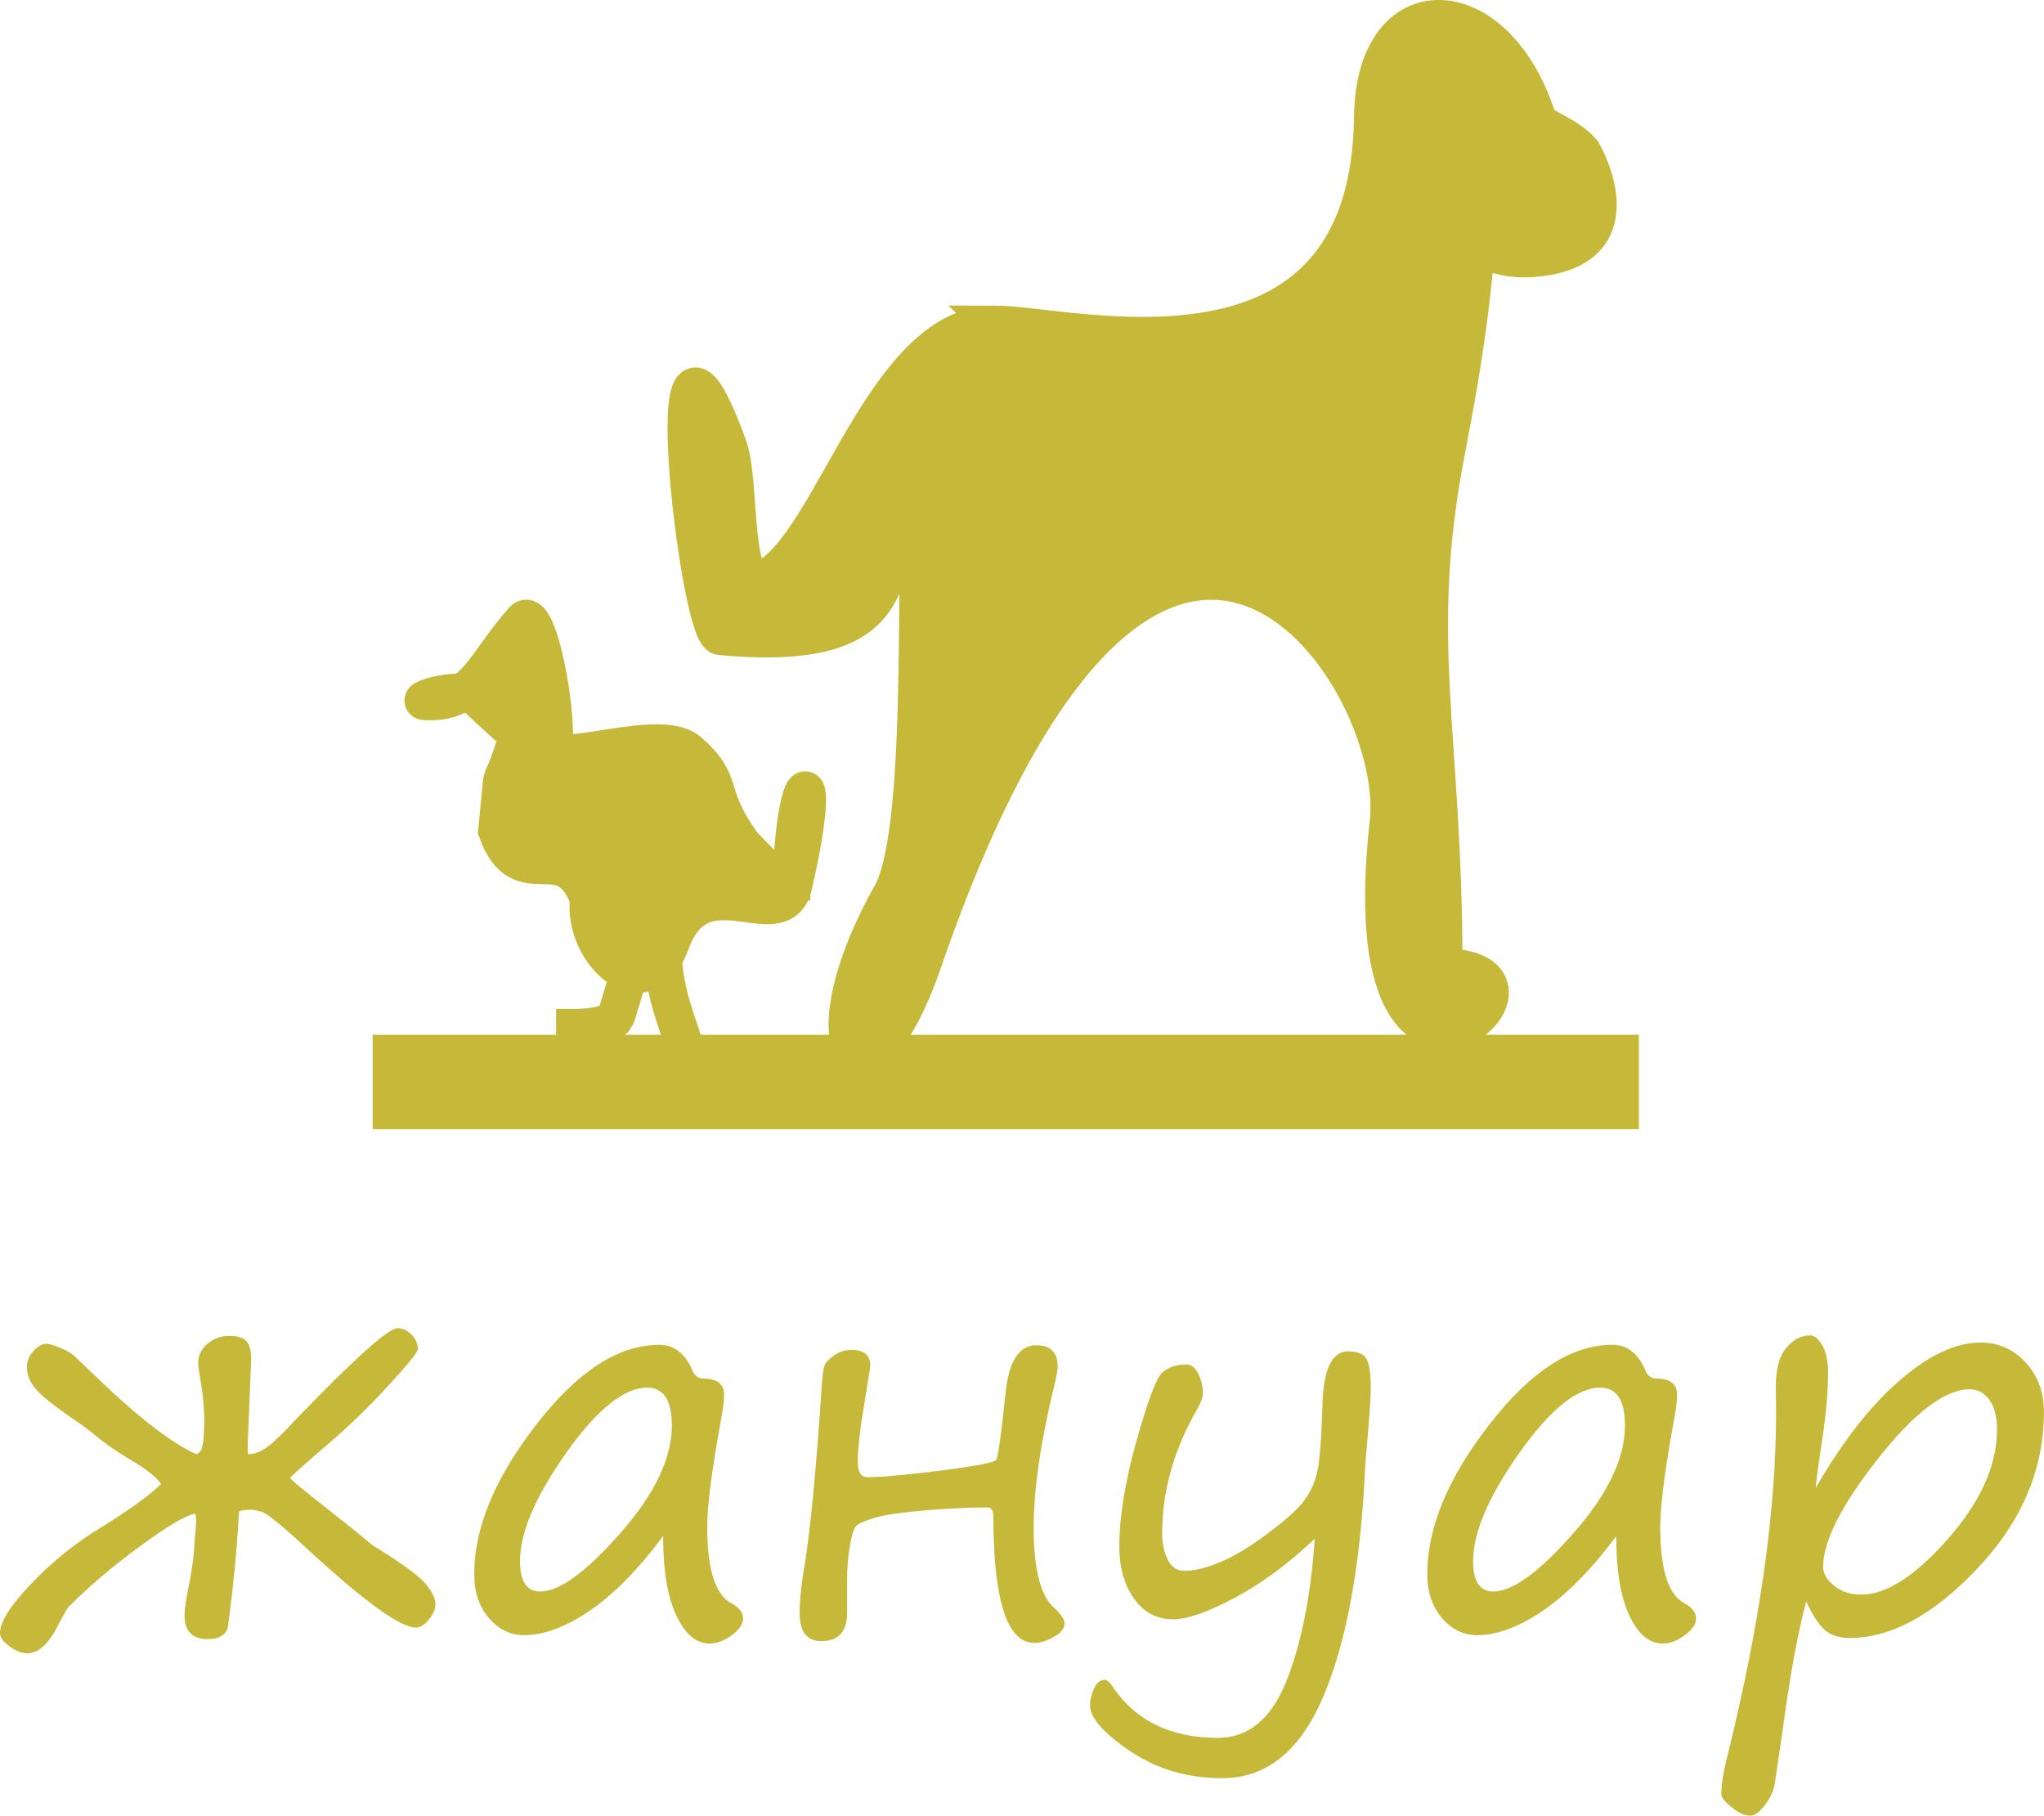
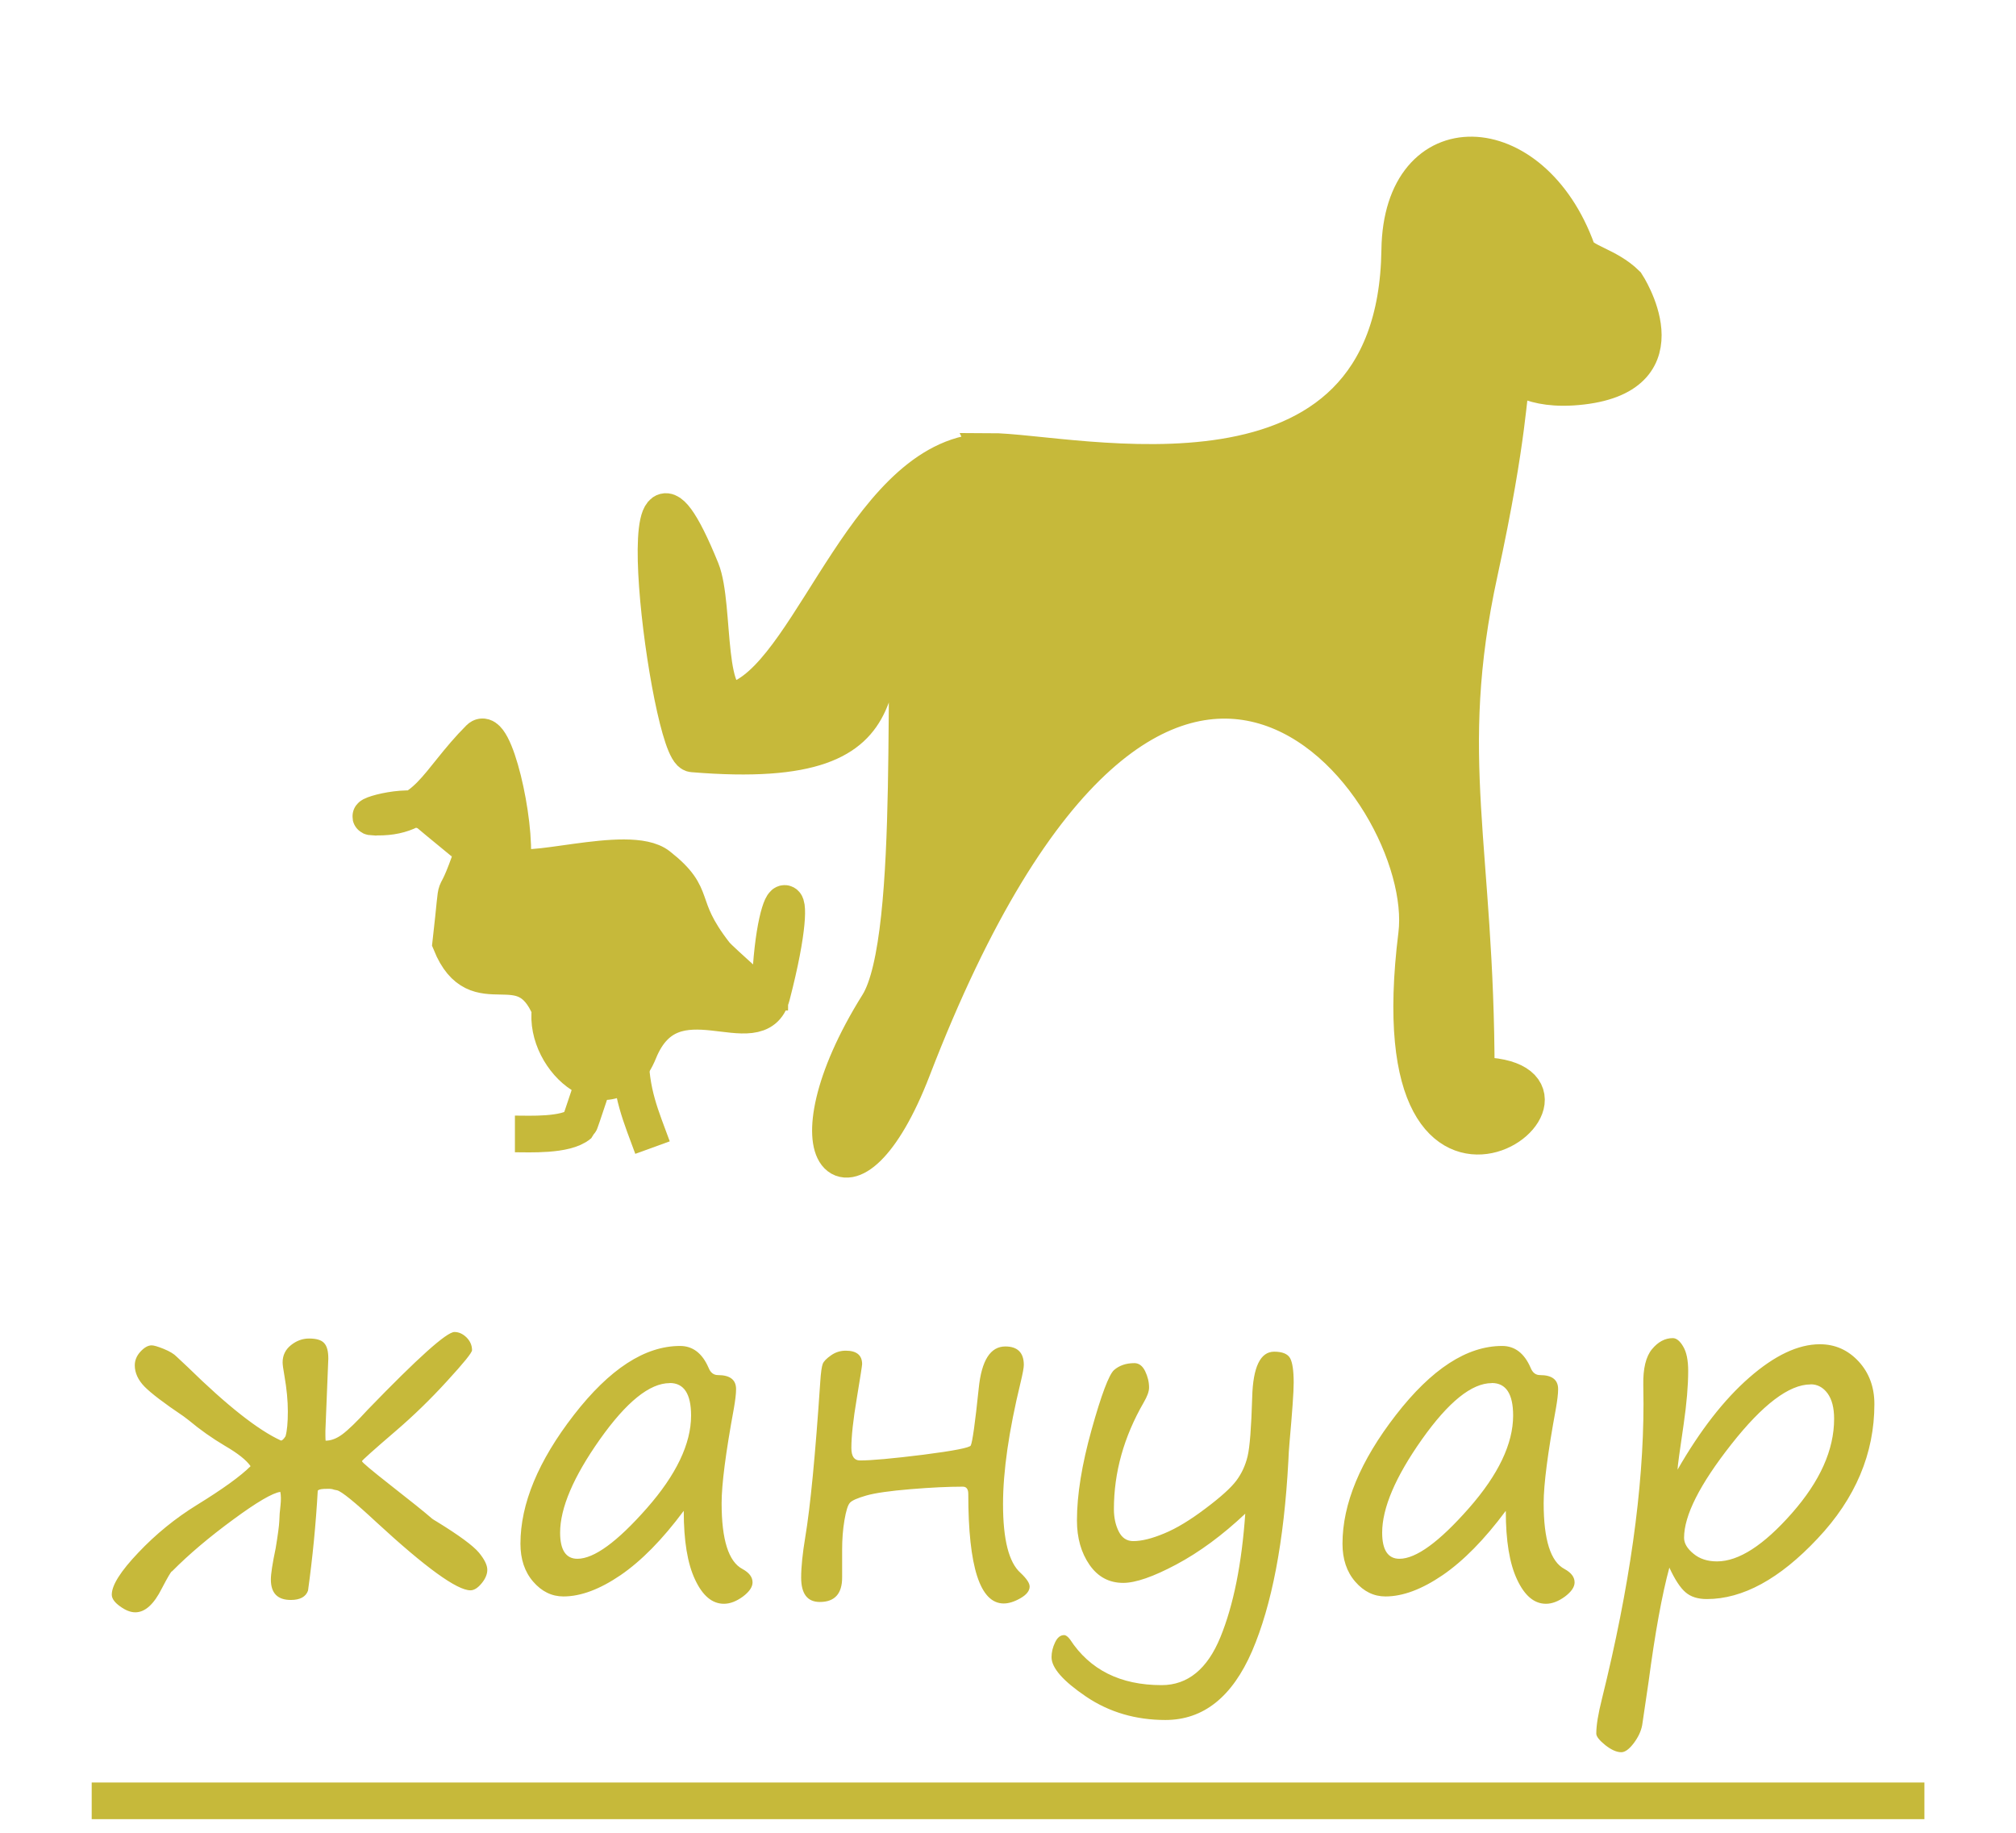
- <svg xmlns="http://www.w3.org/2000/svg" xml:space="preserve" width="10.821mm" height="9.612mm" version="1.1" style="shape-rendering:geometricPrecision; text-rendering:geometricPrecision; image-rendering:optimizeQuality; fill-rule:evenodd; clip-rule:evenodd" viewBox="0 0 226.53 201.22">
+ <svg xmlns="http://www.w3.org/2000/svg" xml:space="preserve" width="11mm" height="10mm" version="1.1" style="shape-rendering:geometricPrecision; text-rendering:geometricPrecision; image-rendering:optimizeQuality; fill-rule:evenodd; clip-rule:evenodd" viewBox="0 0 200.73 182.48">
  <defs>
    <style type="text/css">
   
-     .str0 {stroke:#C6B93A;stroke-width:10.47;stroke-miterlimit:22.926}
-     .str1 {stroke:#C6B93A;stroke-width:4.19;stroke-miterlimit:22.926}
+     .str0 {stroke:#C6B93A;stroke-width:3.65;stroke-miterlimit:22.926}
    .fil0 {fill:none}
    .fil1 {fill:#C6B93A}
    .fil2 {fill:#C6B93A;fill-rule:nonzero}
   
  </style>
  </defs>
  <g id="Layer_x0020_1">
-     <line class="fil0 str0" x1="41.3" y1="119.91" x2="181.63" y2="119.91" />
-     <path class="fil1 str1" d="M110.17 35.95c8.49,0 41.59,9.38 41.99,-23.01 0.18,-14.76 13.55,-14.18 18.15,0.03 0.43,1.34 3.1,1.7 5.05,3.86 0,0 6.05,10.3 -4.55,11.68 -11.28,1.48 -4.25,-10.72 -10.49,21.26 -4.15,21.25 -0.33,31.27 -0.33,57.44 15.88,0 -10.52,23.55 -6.1,-16.07 1.87,-16.73 -26.26,-58.03 -51.58,15.39 -6.24,18.1 -13.37,10.16 -3.51,-7.42 4.29,-7.65 2.2,-42.31 3.53,-48.03 -6.74,8.27 2.25,21.71 -22.5,19.42 -2.44,-0.23 -7.49,-43.97 0.87,-21.03 1.5,4.13 0.22,16.58 4.05,14.67 7.54,-3.77 13.19,-28.18 25.43,-28.18z" />
-     <path class="fil1 str1" d="M47.09 77.71c5.62,0.33 6.48,-4.04 10.91,-8.99 1.51,-1.68 3.81,9.53 3.36,14.24 0.64,1.95 11.91,-2.38 14.97,0.32 4.14,3.64 1.76,4.28 5.76,10.01 0.72,1.04 5.62,5.41 5.62,6.51 0,-14.94 3.77,-16.98 0.22,-1.71 -1.39,5.97 -10.16,-3.01 -13.58,6.36 -2.79,7.66 -9.81,1.1 -9.09,-4.81 -2.74,-7.37 -7.47,-0.12 -10.17,-7.54 0.97,-9.44 -0.09,-2.61 2.31,-10.56 -0.03,-0.06 -3.89,-3.57 -4.52,-4.18 -1.57,-1.52 -7.01,0.27 -5.79,0.35z" />
-     <path class="fil0 str1" d="M70.12 106.42c-0.06,0.27 -1.82,6.31 -1.92,6.41 -1.37,1.29 -5.1,1.07 -6.57,1.07" />
-     <path class="fil0 str1" d="M73.45 104.5c-0.05,4.68 1.12,7.46 2.27,10.97" />
-     <path class="fil2" d="M26.49 167.57c-0.25,4.38 -0.67,8.67 -1.26,12.88 -0.29,0.8 -1.03,1.2 -2.21,1.2 -1.72,0 -2.57,-0.88 -2.57,-2.63 0,-0.72 0.21,-2.06 0.62,-4.03 0.29,-1.71 0.44,-2.87 0.46,-3.49 0.02,-0.61 0.07,-1.29 0.15,-2.02 0.08,-0.73 0.07,-1.3 -0.03,-1.73 -0.99,0.13 -3.02,1.32 -6.07,3.56 -3.06,2.24 -5.68,4.45 -7.86,6.66l0 -0.03c-0.14,0.08 -0.57,0.81 -1.29,2.19 -1.04,2.06 -2.17,3.09 -3.42,3.09 -0.59,0 -1.24,-0.25 -1.94,-0.76 -0.71,-0.51 -1.07,-1 -1.07,-1.51 0,-1.21 1.14,-3.01 3.41,-5.39 2.26,-2.38 4.77,-4.43 7.52,-6.12 3.35,-2.06 5.65,-3.73 6.92,-4.99 -0.56,-0.8 -1.67,-1.66 -3.3,-2.62 -1.66,-0.98 -3.19,-2.06 -4.62,-3.27 -0.19,-0.16 -0.43,-0.34 -0.7,-0.53 -2.51,-1.7 -4.18,-2.96 -5,-3.81 -0.83,-0.85 -1.25,-1.76 -1.25,-2.73 0,-0.65 0.25,-1.24 0.73,-1.77 0.49,-0.53 0.97,-0.8 1.44,-0.8 0.29,0 0.82,0.15 1.57,0.47 0.76,0.31 1.31,0.64 1.63,0.99l1.43 1.35c5.05,4.95 9.04,8.1 11.98,9.43 0.15,0 0.35,-0.18 0.58,-0.55 0.2,-0.67 0.3,-1.72 0.3,-3.19 0,-1.36 -0.15,-2.89 -0.44,-4.59 -0.16,-0.87 -0.24,-1.45 -0.24,-1.72 0,-0.91 0.36,-1.65 1.07,-2.22 0.72,-0.57 1.48,-0.85 2.32,-0.85 0.96,0 1.61,0.2 1.96,0.59 0.36,0.39 0.53,1.05 0.53,1.98l-0.38 9.28 0 0.59c0,0.27 0.01,0.5 0.03,0.67 0.68,0 1.4,-0.26 2.14,-0.8 0.74,-0.54 1.84,-1.61 3.3,-3.2 6.41,-6.64 10.12,-9.96 11.13,-9.96 0.57,0 1.08,0.24 1.54,0.7 0.47,0.47 0.71,1.02 0.71,1.63 0,0.32 -1.07,1.64 -3.2,3.96 -2.13,2.33 -4.33,4.47 -6.59,6.41 -2.9,2.49 -4.35,3.79 -4.35,3.89 0,0.14 1.21,1.15 3.62,3.04 2.61,2.05 4.41,3.49 5.4,4.35 0.14,0.1 0.33,0.23 0.59,0.38 2.88,1.78 4.67,3.1 5.4,3.98 0.72,0.88 1.08,1.62 1.08,2.21 0,0.57 -0.24,1.15 -0.73,1.74 -0.49,0.59 -0.97,0.89 -1.43,0.89 -1.73,0 -5.75,-2.91 -12.06,-8.73 -2.8,-2.61 -4.5,-3.98 -5.08,-4.12 -0.26,-0.04 -0.45,-0.09 -0.59,-0.15 -0.2,-0.05 -0.55,-0.07 -1.06,-0.04 -0.5,0.03 -0.78,0.11 -0.82,0.25zm47 2.66c-2.72,3.66 -5.42,6.4 -8.08,8.24 -2.67,1.82 -5.12,2.74 -7.34,2.74 -1.49,0 -2.79,-0.63 -3.88,-1.89 -1.1,-1.27 -1.63,-2.89 -1.63,-4.89 0,-5.12 2.28,-10.63 6.86,-16.54 4.58,-5.91 9.12,-8.86 13.64,-8.86 1.63,0 2.85,0.93 3.66,2.8 0.25,0.62 0.65,0.94 1.2,0.94 1.55,0 2.33,0.6 2.33,1.8 0,0.61 -0.1,1.44 -0.29,2.48 -1.06,5.74 -1.58,9.8 -1.58,12.15 0,4.72 0.89,7.54 2.68,8.47 0.86,0.47 1.29,1.04 1.29,1.71 0,0.61 -0.42,1.22 -1.26,1.84 -0.84,0.61 -1.65,0.92 -2.42,0.92 -1.51,0 -2.74,-1.04 -3.71,-3.1 -0.98,-2.06 -1.47,-5.01 -1.47,-8.81zm-1.77 -16.45c-2.57,0 -5.56,2.41 -8.97,7.23 -3.41,4.83 -5.12,8.82 -5.12,12 0,2.23 0.75,3.36 2.23,3.36 2.14,0 5.11,-2.16 8.91,-6.49 3.8,-4.32 5.69,-8.3 5.69,-11.92 0,-2.78 -0.92,-4.18 -2.74,-4.18zm38.69 8.01c0.21,-0.41 0.56,-2.85 1.02,-7.33 0.36,-3.59 1.5,-5.38 3.42,-5.38 1.58,0 2.37,0.8 2.37,2.37 0,0.37 -0.14,1.12 -0.41,2.24 -1.51,6.21 -2.25,11.42 -2.25,15.63 0,4.56 0.75,7.5 2.25,8.84 0.78,0.73 1.17,1.3 1.17,1.75 0,0.55 -0.4,1.05 -1.19,1.49 -0.79,0.45 -1.51,0.67 -2.14,0.67 -3.04,0 -4.56,-4.7 -4.56,-14.08 0,-0.63 -0.24,-0.94 -0.71,-0.94 -1.83,0 -4.07,0.11 -6.71,0.32 -2.65,0.22 -4.55,0.49 -5.68,0.82 -1.15,0.34 -1.84,0.64 -2.1,0.93 -0.27,0.28 -0.5,1.03 -0.71,2.24 -0.2,1.21 -0.3,2.48 -0.3,3.79l0 3.59c0,2.09 -0.96,3.13 -2.86,3.13 -1.61,0 -2.4,-1.05 -2.4,-3.13 0,-1.36 0.18,-3.1 0.53,-5.19 0.65,-3.86 1.29,-10.5 1.92,-19.92 0.08,-1.24 0.19,-2.01 0.33,-2.34 0.13,-0.33 0.49,-0.7 1.07,-1.1 0.57,-0.4 1.2,-0.6 1.88,-0.6 1.4,0 2.1,0.58 2.1,1.72 0,0.18 -0.23,1.63 -0.68,4.39 -0.47,2.74 -0.7,4.88 -0.7,6.39 0,1.08 0.37,1.61 1.11,1.61 1.49,0 4.19,-0.25 8.13,-0.74 3.93,-0.5 5.96,-0.9 6.1,-1.19zm35.28 8.76c-2.96,2.78 -5.92,4.97 -8.88,6.54 -2.96,1.57 -5.22,2.36 -6.81,2.36 -1.8,0 -3.25,-0.77 -4.34,-2.32 -1.08,-1.54 -1.61,-3.45 -1.61,-5.7 0,-3.29 0.63,-7.19 1.88,-11.67 1.26,-4.49 2.21,-7.03 2.87,-7.64 0.67,-0.6 1.54,-0.91 2.63,-0.91 0.59,0 1.05,0.35 1.38,1.04 0.33,0.7 0.5,1.4 0.5,2.12 0,0.49 -0.23,1.12 -0.68,1.89 -2.55,4.43 -3.83,9 -3.83,13.7 0,1.1 0.21,2.05 0.62,2.88 0.41,0.83 1.03,1.24 1.87,1.24 1.08,0 2.39,-0.32 3.96,-0.98 1.57,-0.65 3.34,-1.71 5.3,-3.2 1.96,-1.47 3.29,-2.67 3.98,-3.59 0.68,-0.92 1.16,-1.96 1.44,-3.12 0.28,-1.17 0.48,-3.71 0.6,-7.59 0.11,-3.9 1.06,-5.84 2.83,-5.84 1.05,0 1.73,0.28 2.05,0.83 0.31,0.56 0.47,1.61 0.47,3.17 0,1.17 -0.18,3.7 -0.53,7.59 -0.08,0.88 -0.13,1.69 -0.15,2.42 -0.56,10.4 -2.12,18.54 -4.67,24.44 -2.55,5.9 -6.26,8.85 -11.13,8.85 -3.81,0 -7.21,-1 -10.18,-2.99 -2.96,-2.01 -4.45,-3.69 -4.45,-5.08 0,-0.64 0.15,-1.27 0.45,-1.89 0.3,-0.63 0.69,-0.94 1.16,-0.94 0.23,0 0.49,0.19 0.76,0.56 2.55,3.91 6.47,5.87 11.78,5.87 3.36,0 5.88,-2.06 7.56,-6.18 1.67,-4.12 2.74,-9.41 3.19,-15.87zm33.44 -0.32c-2.72,3.66 -5.42,6.4 -8.09,8.24 -2.67,1.82 -5.11,2.74 -7.34,2.74 -1.49,0 -2.79,-0.63 -3.88,-1.89 -1.1,-1.27 -1.64,-2.89 -1.64,-4.89 0,-5.12 2.28,-10.63 6.86,-16.54 4.58,-5.91 9.12,-8.86 13.64,-8.86 1.64,0 2.85,0.93 3.66,2.8 0.25,0.62 0.65,0.94 1.2,0.94 1.55,0 2.33,0.6 2.33,1.8 0,0.61 -0.1,1.44 -0.29,2.48 -1.06,5.74 -1.58,9.8 -1.58,12.15 0,4.72 0.89,7.54 2.68,8.47 0.86,0.47 1.29,1.04 1.29,1.71 0,0.61 -0.42,1.22 -1.26,1.84 -0.84,0.61 -1.65,0.92 -2.42,0.92 -1.51,0 -2.74,-1.04 -3.71,-3.1 -0.98,-2.06 -1.46,-5.01 -1.46,-8.81zm-1.78 -16.45c-2.57,0 -5.56,2.41 -8.97,7.23 -3.41,4.83 -5.12,8.82 -5.12,12 0,2.23 0.75,3.36 2.23,3.36 2.14,0 5.11,-2.16 8.91,-6.49 3.8,-4.32 5.69,-8.3 5.69,-11.92 0,-2.78 -0.92,-4.18 -2.74,-4.18zm22.83 23.69c-0.96,3.51 -1.84,8.42 -2.68,14.75l-0.82 5.51c-0.14,0.78 -0.5,1.55 -1.09,2.32 -0.58,0.77 -1.12,1.16 -1.61,1.16 -0.61,0 -1.29,-0.31 -2.06,-0.92 -0.77,-0.62 -1.15,-1.11 -1.15,-1.48 0,-1.08 0.24,-2.55 0.73,-4.45 3.56,-14.39 5.34,-27.03 5.34,-37.9l-0.03 -2.45c-0.04,-2.1 0.33,-3.64 1.11,-4.58 0.79,-0.96 1.67,-1.44 2.69,-1.44 0.47,0 0.92,0.37 1.35,1.1 0.43,0.73 0.64,1.76 0.64,3.11 0,1.88 -0.19,4.18 -0.58,6.86 -0.51,3.39 -0.77,5.35 -0.79,5.84 2.9,-5.05 5.97,-9.01 9.22,-11.85 3.25,-2.84 6.27,-4.27 9.06,-4.27 1.97,0 3.62,0.74 4.98,2.2 1.36,1.48 2.03,3.3 2.03,5.48 0,6.34 -2.43,12.11 -7.31,17.29 -4.87,5.19 -9.61,7.77 -14.22,7.77 -1.16,0 -2.06,-0.29 -2.73,-0.87 -0.68,-0.59 -1.38,-1.65 -2.09,-3.19zm18.13 -23.51c-2.74,0 -6.14,2.57 -10.19,7.71 -4.05,5.14 -6.07,9.14 -6.07,12 0,0.71 0.4,1.39 1.2,2.04 0.8,0.67 1.8,1 3.03,1 2.79,0 5.99,-2.07 9.61,-6.18 3.63,-4.12 5.43,-8.16 5.43,-12.13 0,-1.43 -0.29,-2.51 -0.86,-3.29 -0.58,-0.77 -1.3,-1.15 -2.15,-1.15z" />
+     <g id="_1087572728">
+       <polygon class="fil0" points="-0,0 200.73,0 200.73,182.48 -0,182.48 " />
+       <g>
+         <g>
+           <path class="fil1 str0" d="M98.5 44.94c8.26,0 40.48,8.18 40.87,-20.05 0.18,-12.87 13.19,-12.36 17.66,0.03 0.42,1.17 3.02,1.48 4.92,3.36 0,0 5.88,8.97 -4.43,10.18 -10.98,1.29 -4.14,-9.35 -10.21,18.53 -4.03,18.53 -0.32,27.26 -0.32,50.08 15.45,0 -10.24,20.53 -5.94,-14.01 1.82,-14.59 -25.55,-50.59 -50.2,13.41 -6.08,15.78 -13.01,8.86 -3.42,-6.47 4.18,-6.67 2.14,-36.88 3.43,-41.87 -6.56,7.21 2.19,18.93 -21.89,16.93 -2.37,-0.2 -7.29,-38.33 0.85,-18.33 1.46,3.6 0.22,14.45 3.94,12.79 7.33,-3.28 12.83,-24.56 24.75,-24.56z" />
+           <path class="fil1 str0" d="M37.11 81.34c5.47,0.29 6.31,-3.52 10.62,-7.83 1.47,-1.47 3.71,8.31 3.27,12.41 0.62,1.7 11.59,-2.07 14.57,0.28 4.03,3.17 1.72,3.73 5.6,8.73 0.7,0.91 5.47,4.72 5.47,5.68 0,-13.03 3.67,-14.8 0.21,-1.49 -1.35,5.21 -9.89,-2.62 -13.22,5.55 -2.72,6.68 -9.54,0.96 -8.85,-4.2 -2.67,-6.43 -7.27,-0.11 -9.9,-6.57 0.94,-8.23 -0.09,-2.28 2.25,-9.21 -0.03,-0.05 -3.79,-3.11 -4.4,-3.64 -1.52,-1.32 -6.83,0.24 -5.64,0.3z" />
+           <path class="fil0 str0" d="M59.53 106.37c-0.06,0.24 -1.77,5.5 -1.87,5.59 -1.33,1.13 -4.97,0.94 -6.39,0.94" />
+           <path class="fil0 str0" d="M62.77 104.7c-0.05,4.08 1.09,6.5 2.2,9.56" />
+         </g>
+         <path class="fil2" d="M31.64 148.39c-0.19,3.39 -0.52,6.72 -0.97,9.98 -0.22,0.62 -0.8,0.93 -1.71,0.93 -1.33,0 -1.99,-0.68 -1.99,-2.04 0,-0.56 0.16,-1.6 0.48,-3.12 0.22,-1.33 0.34,-2.23 0.36,-2.7 0.01,-0.47 0.05,-1 0.12,-1.56 0.06,-0.56 0.05,-1.01 -0.02,-1.34 -0.76,0.1 -2.34,1.02 -4.7,2.76 -2.37,1.74 -4.4,3.45 -6.09,5.16l0 -0.02c-0.11,0.06 -0.44,0.63 -1,1.7 -0.8,1.6 -1.68,2.39 -2.65,2.39 -0.46,0 -0.96,-0.19 -1.51,-0.59 -0.55,-0.39 -0.83,-0.78 -0.83,-1.17 0,-0.94 0.88,-2.33 2.64,-4.18 1.75,-1.85 3.7,-3.43 5.82,-4.74 2.6,-1.6 4.38,-2.89 5.36,-3.87 -0.43,-0.62 -1.29,-1.29 -2.56,-2.03 -1.28,-0.76 -2.47,-1.6 -3.58,-2.53 -0.15,-0.12 -0.33,-0.26 -0.54,-0.41 -1.95,-1.31 -3.24,-2.3 -3.88,-2.95 -0.64,-0.66 -0.97,-1.37 -0.97,-2.12 0,-0.5 0.19,-0.96 0.57,-1.37 0.38,-0.41 0.75,-0.62 1.11,-0.62 0.22,0 0.63,0.12 1.22,0.36 0.59,0.24 1.01,0.5 1.27,0.77l1.11 1.04c3.91,3.83 7,6.27 9.28,7.31 0.11,0 0.27,-0.14 0.45,-0.43 0.15,-0.52 0.23,-1.34 0.23,-2.47 0,-1.05 -0.11,-2.24 -0.34,-3.55 -0.12,-0.67 -0.18,-1.12 -0.18,-1.33 0,-0.71 0.28,-1.28 0.83,-1.72 0.55,-0.44 1.15,-0.66 1.8,-0.66 0.74,0 1.24,0.15 1.51,0.46 0.28,0.3 0.41,0.81 0.41,1.54l-0.29 7.19 0 0.46c0,0.21 0.01,0.39 0.02,0.52 0.53,0 1.08,-0.2 1.65,-0.62 0.57,-0.42 1.43,-1.24 2.56,-2.48 4.97,-5.14 7.84,-7.72 8.62,-7.72 0.44,0 0.84,0.19 1.2,0.54 0.36,0.36 0.55,0.79 0.55,1.27 0,0.25 -0.83,1.27 -2.48,3.07 -1.65,1.81 -3.35,3.46 -5.11,4.97 -2.25,1.93 -3.37,2.94 -3.37,3.01 0,0.11 0.93,0.89 2.8,2.36 2.02,1.58 3.42,2.7 4.19,3.37 0.11,0.08 0.26,0.18 0.46,0.29 2.23,1.37 3.62,2.4 4.19,3.08 0.56,0.68 0.84,1.25 0.84,1.72 0,0.44 -0.19,0.89 -0.57,1.35 -0.38,0.46 -0.75,0.69 -1.11,0.69 -1.34,0 -4.46,-2.26 -9.35,-6.77 -2.17,-2.02 -3.48,-3.08 -3.93,-3.19 -0.2,-0.03 -0.35,-0.07 -0.46,-0.11 -0.15,-0.04 -0.42,-0.05 -0.82,-0.03 -0.39,0.02 -0.6,0.09 -0.64,0.19zm36.42 2.06c-2.11,2.84 -4.2,4.96 -6.27,6.38 -2.07,1.41 -3.96,2.12 -5.69,2.12 -1.16,0 -2.16,-0.49 -3.01,-1.47 -0.85,-0.98 -1.27,-2.24 -1.27,-3.78 0,-3.96 1.77,-8.24 5.32,-12.82 3.55,-4.58 7.07,-6.87 10.57,-6.87 1.27,0 2.21,0.72 2.84,2.17 0.19,0.48 0.5,0.73 0.93,0.73 1.2,0 1.81,0.46 1.81,1.4 0,0.47 -0.08,1.11 -0.22,1.92 -0.82,4.45 -1.22,7.59 -1.22,9.42 0,3.66 0.69,5.84 2.08,6.57 0.66,0.36 1,0.8 1,1.33 0,0.47 -0.33,0.94 -0.97,1.42 -0.65,0.47 -1.27,0.71 -1.88,0.71 -1.17,0 -2.12,-0.8 -2.87,-2.4 -0.76,-1.6 -1.13,-3.88 -1.13,-6.83zm-1.38 -12.74c-1.99,0 -4.31,1.87 -6.95,5.6 -2.64,3.74 -3.96,6.84 -3.96,9.29 0,1.73 0.58,2.6 1.72,2.6 1.66,0 3.96,-1.68 6.91,-5.03 2.94,-3.34 4.41,-6.43 4.41,-9.23 0,-2.16 -0.71,-3.24 -2.12,-3.24zm29.98 6.2c0.16,-0.32 0.43,-2.21 0.79,-5.68 0.28,-2.78 1.16,-4.17 2.65,-4.17 1.22,0 1.84,0.62 1.84,1.84 0,0.28 -0.11,0.86 -0.32,1.74 -1.17,4.81 -1.75,8.85 -1.75,12.12 0,3.53 0.58,5.82 1.75,6.85 0.6,0.57 0.9,1.01 0.9,1.36 0,0.42 -0.31,0.81 -0.92,1.16 -0.61,0.35 -1.17,0.52 -1.66,0.52 -2.36,0 -3.53,-3.64 -3.53,-10.91 0,-0.49 -0.19,-0.72 -0.55,-0.72 -1.42,0 -3.15,0.08 -5.2,0.25 -2.05,0.17 -3.52,0.38 -4.4,0.63 -0.89,0.26 -1.43,0.49 -1.63,0.72 -0.21,0.22 -0.39,0.8 -0.55,1.74 -0.16,0.94 -0.23,1.92 -0.23,2.93l0 2.78c0,1.61 -0.74,2.43 -2.22,2.43 -1.24,0 -1.86,-0.81 -1.86,-2.43 0,-1.06 0.14,-2.4 0.41,-4.03 0.5,-2.99 1,-8.14 1.49,-15.43 0.06,-0.96 0.15,-1.56 0.25,-1.82 0.1,-0.25 0.38,-0.54 0.83,-0.85 0.44,-0.31 0.93,-0.46 1.46,-0.46 1.08,0 1.63,0.45 1.63,1.34 0,0.14 -0.18,1.27 -0.53,3.4 -0.36,2.13 -0.54,3.78 -0.54,4.95 0,0.84 0.29,1.24 0.86,1.24 1.15,0 3.24,-0.19 6.3,-0.57 3.04,-0.39 4.62,-0.7 4.73,-0.92zm27.34 6.79c-2.29,2.16 -4.59,3.85 -6.88,5.07 -2.29,1.22 -4.05,1.83 -5.28,1.83 -1.4,0 -2.52,-0.59 -3.36,-1.8 -0.83,-1.2 -1.25,-2.67 -1.25,-4.42 0,-2.55 0.49,-5.57 1.46,-9.04 0.97,-3.48 1.72,-5.45 2.22,-5.92 0.52,-0.46 1.2,-0.7 2.04,-0.7 0.45,0 0.81,0.27 1.07,0.8 0.26,0.54 0.39,1.08 0.39,1.64 0,0.38 -0.18,0.87 -0.53,1.47 -1.98,3.43 -2.97,6.97 -2.97,10.62 0,0.85 0.16,1.59 0.48,2.23 0.32,0.64 0.8,0.96 1.45,0.96 0.83,0 1.85,-0.25 3.07,-0.76 1.22,-0.5 2.59,-1.33 4.11,-2.48 1.52,-1.14 2.55,-2.07 3.08,-2.78 0.53,-0.71 0.9,-1.51 1.12,-2.42 0.22,-0.91 0.37,-2.87 0.46,-5.89 0.08,-3.02 0.82,-4.53 2.19,-4.53 0.81,0 1.34,0.22 1.58,0.64 0.24,0.43 0.36,1.25 0.36,2.46 0,0.9 -0.14,2.86 -0.41,5.89 -0.06,0.68 -0.1,1.31 -0.12,1.88 -0.43,8.06 -1.65,14.37 -3.61,18.94 -1.98,4.57 -4.85,6.86 -8.63,6.86 -2.95,0 -5.59,-0.77 -7.89,-2.32 -2.29,-1.55 -3.45,-2.86 -3.45,-3.93 0,-0.49 0.12,-0.99 0.35,-1.47 0.23,-0.49 0.53,-0.73 0.9,-0.73 0.18,0 0.38,0.15 0.59,0.43 1.98,3.03 5.01,4.55 9.12,4.55 2.6,0 4.56,-1.6 5.86,-4.79 1.3,-3.19 2.12,-7.29 2.47,-12.3zm25.91 -0.25c-2.11,2.84 -4.2,4.96 -6.27,6.38 -2.07,1.41 -3.96,2.12 -5.69,2.12 -1.16,0 -2.16,-0.49 -3.01,-1.47 -0.85,-0.98 -1.27,-2.24 -1.27,-3.78 0,-3.96 1.77,-8.24 5.32,-12.82 3.55,-4.58 7.07,-6.87 10.57,-6.87 1.27,0 2.21,0.72 2.84,2.17 0.19,0.48 0.5,0.73 0.93,0.73 1.2,0 1.81,0.46 1.81,1.4 0,0.47 -0.08,1.11 -0.22,1.92 -0.82,4.45 -1.22,7.59 -1.22,9.42 0,3.66 0.69,5.84 2.08,6.57 0.66,0.36 1,0.8 1,1.33 0,0.47 -0.33,0.94 -0.97,1.42 -0.65,0.47 -1.27,0.71 -1.88,0.71 -1.17,0 -2.12,-0.8 -2.87,-2.4 -0.76,-1.6 -1.13,-3.88 -1.13,-6.83zm-1.38 -12.74c-1.99,0 -4.31,1.87 -6.95,5.6 -2.64,3.74 -3.96,6.84 -3.96,9.29 0,1.73 0.58,2.6 1.72,2.6 1.66,0 3.96,-1.68 6.91,-5.03 2.94,-3.34 4.41,-6.43 4.41,-9.23 0,-2.16 -0.71,-3.24 -2.12,-3.24zm17.69 18.35c-0.74,2.72 -1.43,6.53 -2.08,11.43l-0.63 4.27c-0.11,0.6 -0.39,1.2 -0.84,1.8 -0.45,0.59 -0.86,0.9 -1.24,0.9 -0.47,0 -1,-0.24 -1.6,-0.71 -0.59,-0.48 -0.89,-0.86 -0.89,-1.14 0,-0.84 0.19,-1.98 0.56,-3.45 2.76,-11.15 4.14,-20.94 4.14,-29.37l-0.02 -1.9c-0.03,-1.63 0.26,-2.82 0.86,-3.55 0.61,-0.74 1.3,-1.11 2.08,-1.11 0.36,0 0.71,0.28 1.04,0.85 0.33,0.56 0.49,1.37 0.49,2.41 0,1.46 -0.15,3.24 -0.45,5.31 -0.39,2.63 -0.6,4.14 -0.61,4.53 2.25,-3.92 4.63,-6.98 7.15,-9.18 2.52,-2.2 4.86,-3.31 7.02,-3.31 1.52,0 2.8,0.57 3.86,1.71 1.05,1.14 1.57,2.56 1.57,4.25 0,4.91 -1.88,9.39 -5.66,13.39 -3.77,4.02 -7.45,6.02 -11.02,6.02 -0.9,0 -1.6,-0.22 -2.12,-0.67 -0.53,-0.45 -1.07,-1.28 -1.62,-2.47zm14.05 -18.22c-2.12,0 -4.76,1.99 -7.89,5.97 -3.14,3.99 -4.7,7.08 -4.7,9.3 0,0.55 0.31,1.07 0.93,1.58 0.62,0.52 1.4,0.77 2.35,0.77 2.16,0 4.64,-1.6 7.45,-4.79 2.81,-3.19 4.21,-6.32 4.21,-9.4 0,-1.11 -0.22,-1.95 -0.66,-2.55 -0.45,-0.6 -1.01,-0.89 -1.67,-0.89z" />
+       </g>
+       <line class="fil0 str0" x1="9.13" y1="179.3" x2="191.61" y2="179.3" />
+     </g>
  </g>
</svg>
